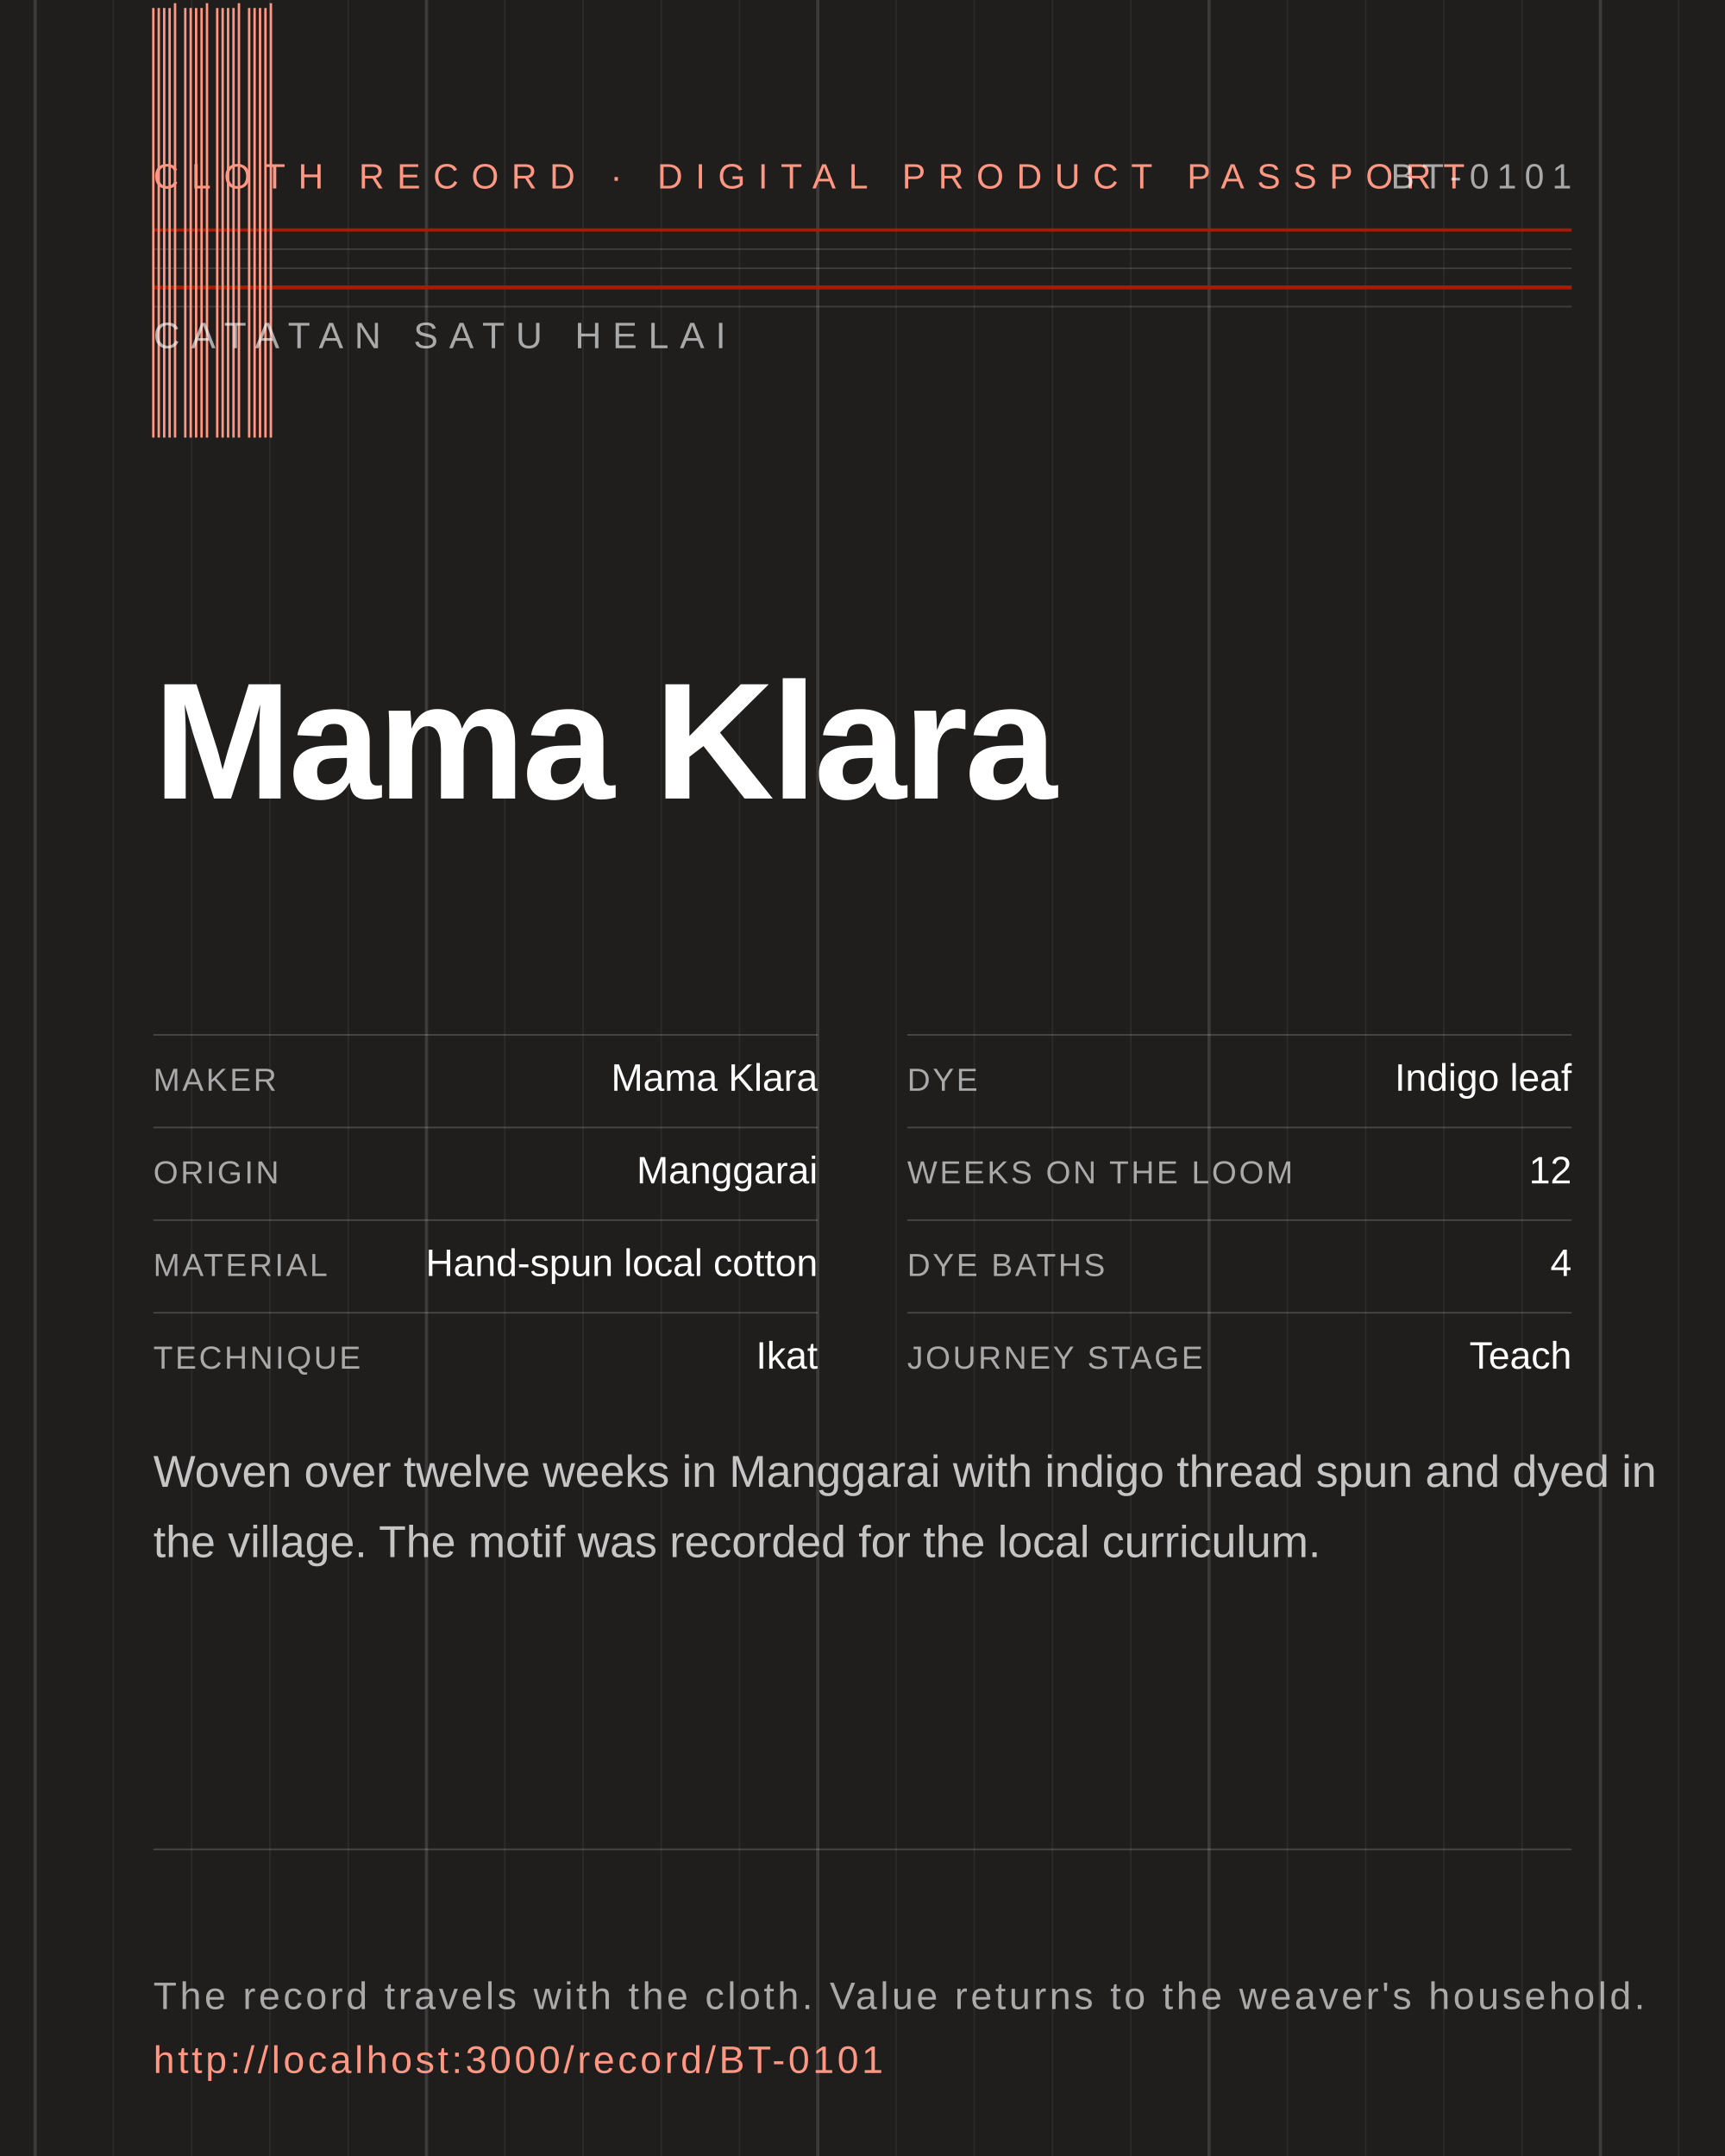
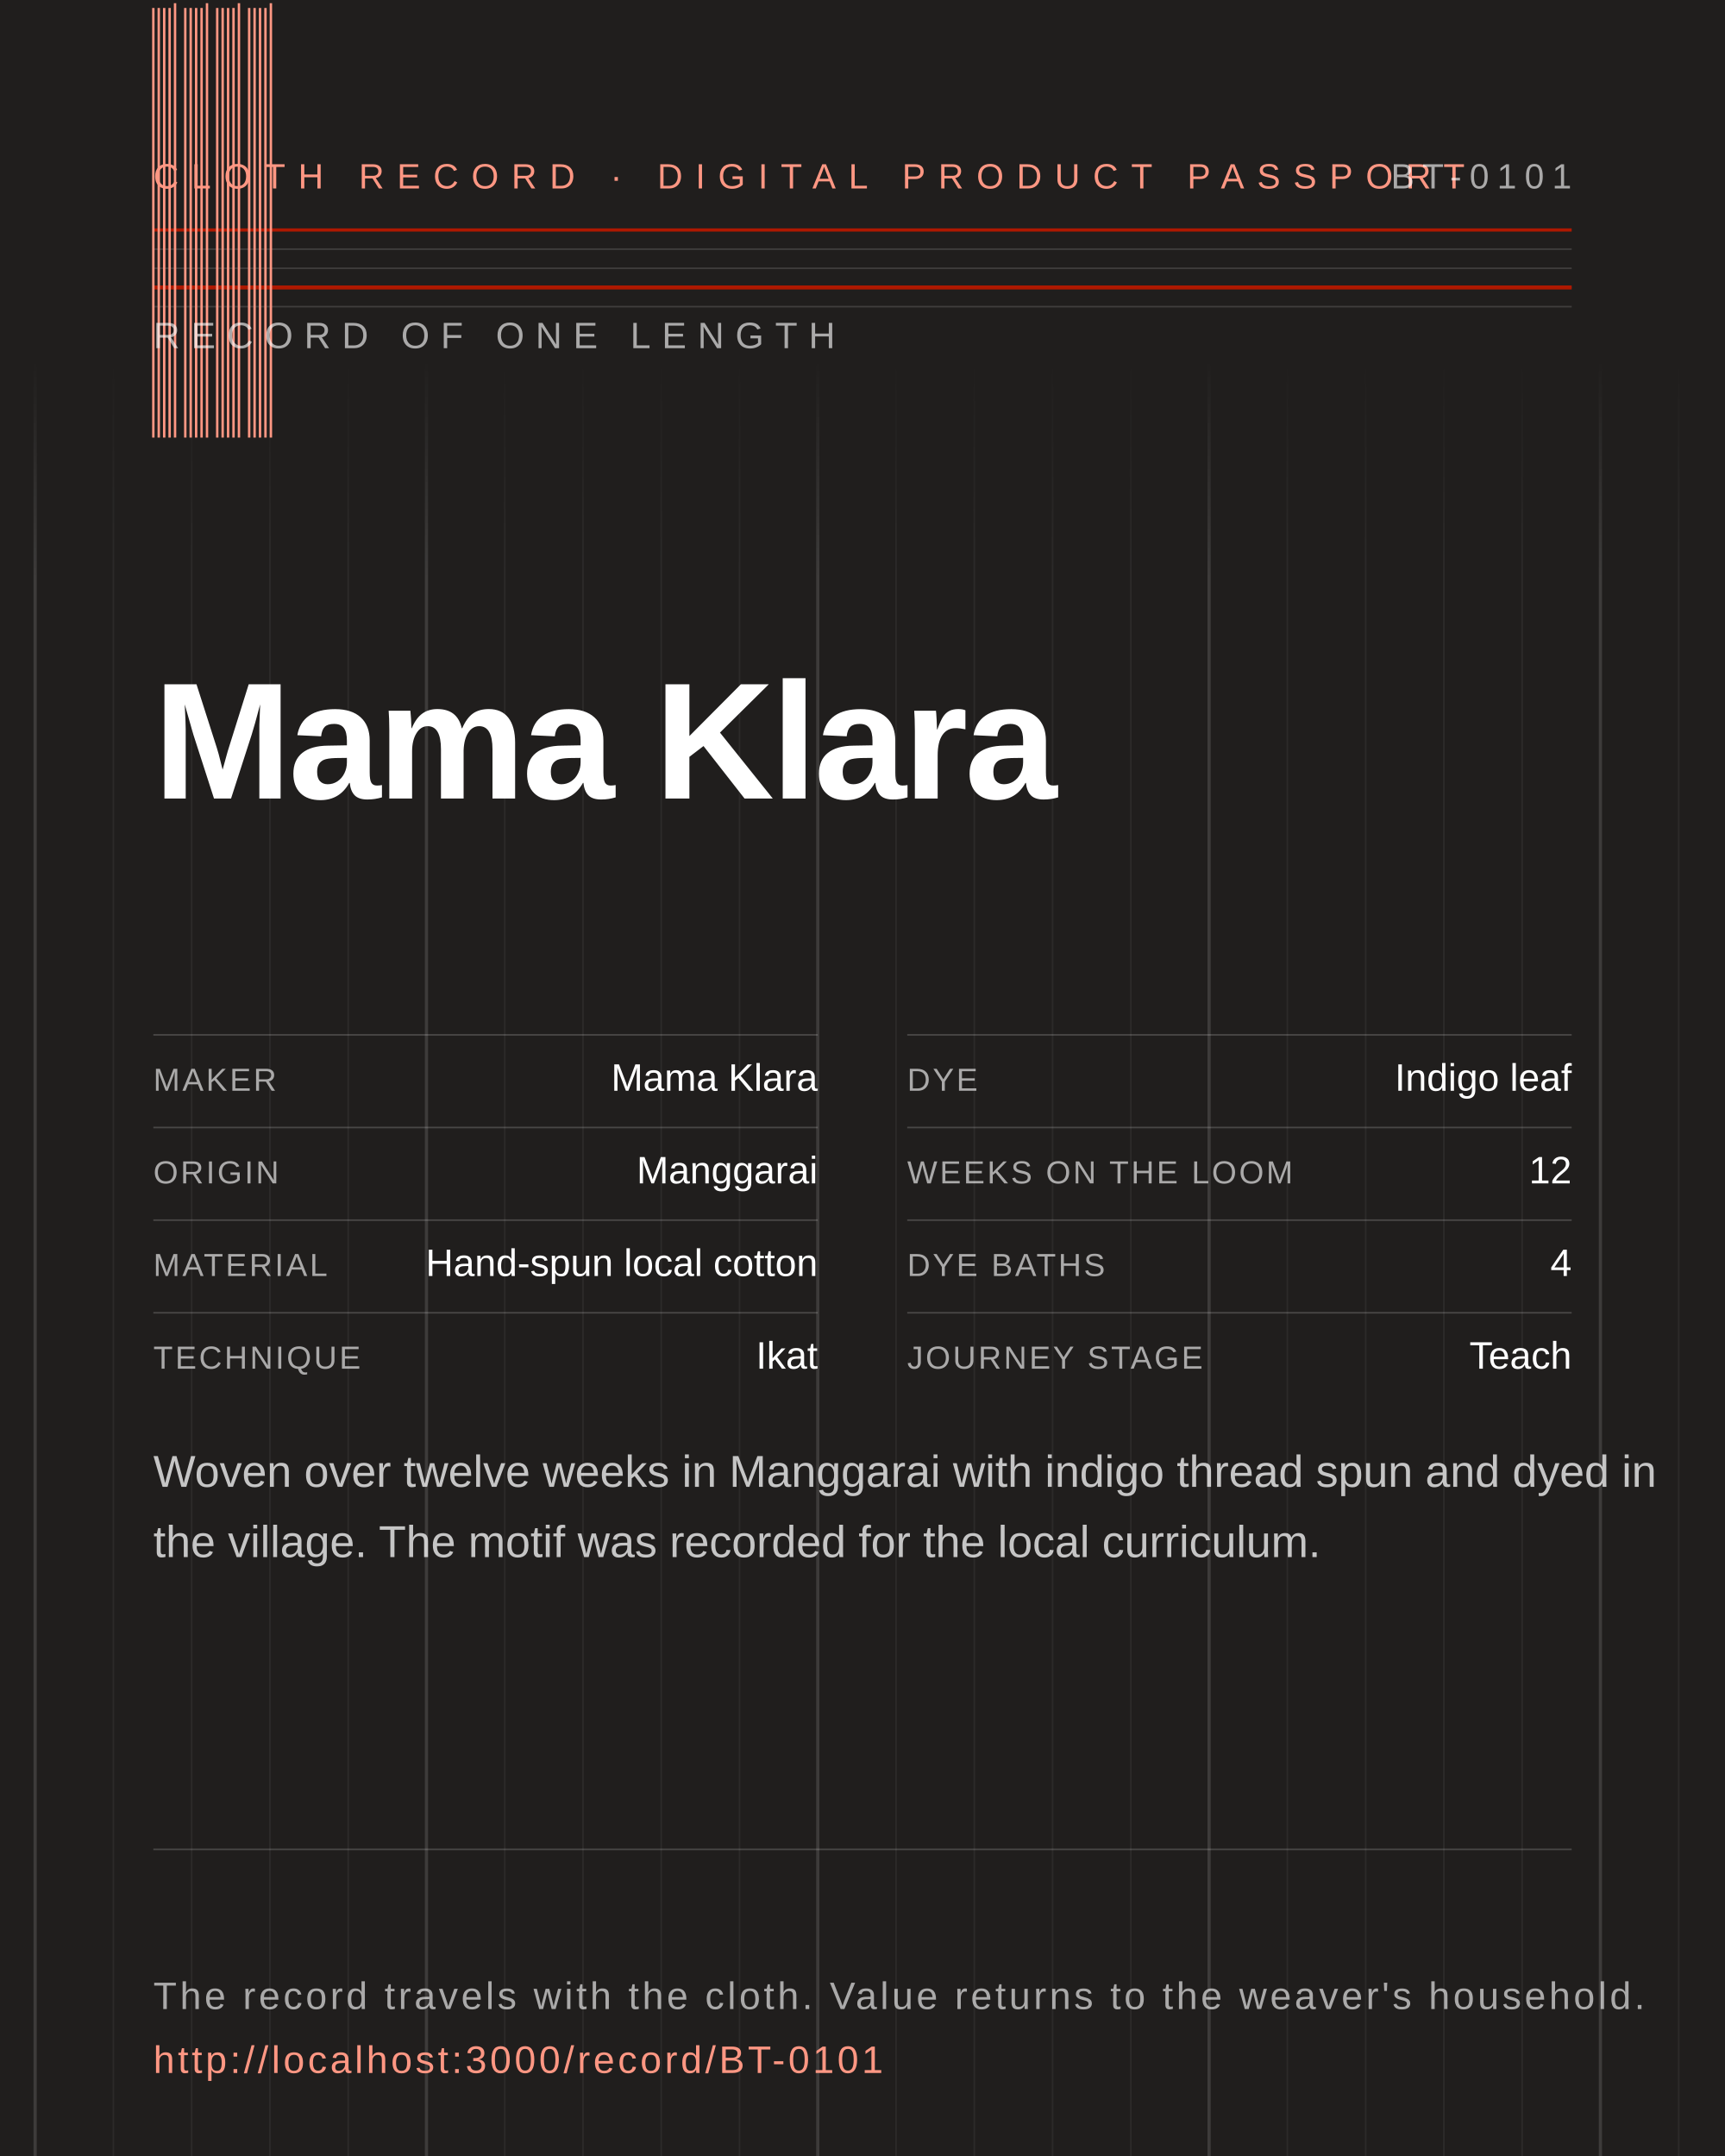
<svg xmlns="http://www.w3.org/2000/svg" width="1080" height="1350" viewBox="0 0 1080 1350" role="img" aria-label="Cloth no. 0101 · Mama Klara">
  <rect width="1080" height="1350" fill="#201E1D" />
-   <g>
+   <defs>
+     <linearGradient id="warp" x1="0" y1="0" x2="0" y2="1">
+       <stop offset="0" stop-color="#000" />
+       <stop offset="0.17" stop-color="#000" />
+       <stop offset="0.27" stop-color="#fff" />
+     </linearGradient>
+     <mask id="warp-mask">
+       <rect width="1080" height="1350" fill="url(#warp)" />
+     </mask>
+   </defs>
+   <g mask="url(#warp-mask)">
    <line x1="22" y1="0" x2="22" y2="1350" stroke="#FFFFFF" stroke-opacity="0.13" stroke-width="2" />
    <line x1="71" y1="0" x2="71" y2="1350" stroke="#FFFFFF" stroke-opacity="0.055" stroke-width="1" />
    <line x1="120" y1="0" x2="120" y2="1350" stroke="#FFFFFF" stroke-opacity="0.055" stroke-width="1" />
    <line x1="169" y1="0" x2="169" y2="1350" stroke="#FFFFFF" stroke-opacity="0.055" stroke-width="1" />
    <line x1="218" y1="0" x2="218" y2="1350" stroke="#FFFFFF" stroke-opacity="0.055" stroke-width="1" />
    <line x1="267" y1="0" x2="267" y2="1350" stroke="#FFFFFF" stroke-opacity="0.13" stroke-width="2" />
    <line x1="316" y1="0" x2="316" y2="1350" stroke="#FFFFFF" stroke-opacity="0.055" stroke-width="1" />
    <line x1="365" y1="0" x2="365" y2="1350" stroke="#FFFFFF" stroke-opacity="0.055" stroke-width="1" />
    <line x1="414" y1="0" x2="414" y2="1350" stroke="#FFFFFF" stroke-opacity="0.055" stroke-width="1" />
    <line x1="463" y1="0" x2="463" y2="1350" stroke="#FFFFFF" stroke-opacity="0.055" stroke-width="1" />
    <line x1="512" y1="0" x2="512" y2="1350" stroke="#FFFFFF" stroke-opacity="0.13" stroke-width="2" />
    <line x1="561" y1="0" x2="561" y2="1350" stroke="#FFFFFF" stroke-opacity="0.055" stroke-width="1" />
    <line x1="610" y1="0" x2="610" y2="1350" stroke="#FFFFFF" stroke-opacity="0.055" stroke-width="1" />
    <line x1="659" y1="0" x2="659" y2="1350" stroke="#FFFFFF" stroke-opacity="0.055" stroke-width="1" />
    <line x1="708" y1="0" x2="708" y2="1350" stroke="#FFFFFF" stroke-opacity="0.055" stroke-width="1" />
    <line x1="757" y1="0" x2="757" y2="1350" stroke="#FFFFFF" stroke-opacity="0.13" stroke-width="2" />
    <line x1="806" y1="0" x2="806" y2="1350" stroke="#FFFFFF" stroke-opacity="0.055" stroke-width="1" />
    <line x1="855" y1="0" x2="855" y2="1350" stroke="#FFFFFF" stroke-opacity="0.055" stroke-width="1" />
    <line x1="904" y1="0" x2="904" y2="1350" stroke="#FFFFFF" stroke-opacity="0.055" stroke-width="1" />
    <line x1="953" y1="0" x2="953" y2="1350" stroke="#FFFFFF" stroke-opacity="0.055" stroke-width="1" />
    <line x1="1002" y1="0" x2="1002" y2="1350" stroke="#FFFFFF" stroke-opacity="0.13" stroke-width="2" />
    <line x1="1051" y1="0" x2="1051" y2="1350" stroke="#FFFFFF" stroke-opacity="0.055" stroke-width="1" />
  </g>
  <text x="96" y="118" font-family="Archivo Narrow, Arial Narrow, Helvetica Neue, Arial, sans-serif" font-size="22" letter-spacing="8" fill="#FF9783">CLOTH RECORD · DIGITAL PRODUCT PASSPORT</text>
  <text x="984" y="118" text-anchor="end" font-family="Archivo Narrow, Arial Narrow, Helvetica Neue, Arial, sans-serif" font-size="22" letter-spacing="5" fill="#FFFFFF" fill-opacity=".62">BT-0101</text>
  <line x1="96" y1="144" x2="984" y2="144" stroke="#AE1800" stroke-width="2" />
  <line x1="96" y1="156" x2="984" y2="156" stroke="#FFFFFF" stroke-opacity=".14" stroke-width="1" />
  <line x1="96" y1="168" x2="984" y2="168" stroke="#FFFFFF" stroke-opacity=".14" stroke-width="1" />
  <line x1="96" y1="180" x2="984" y2="180" stroke="#FFFFFF" stroke-opacity=".14" stroke-width="1" />
  <line x1="96" y1="192" x2="984" y2="192" stroke="#FFFFFF" stroke-opacity=".14" stroke-width="1" />
  <line x1="96" y1="180" x2="984" y2="180" stroke="#AE1800" stroke-width="2.5" />
  <g>
    <line x1="96" y1="5" x2="96" y2="274" stroke="#FF9783" stroke-width="1.5" />
    <line x1="99.4" y1="5" x2="99.4" y2="274" stroke="#FF9783" stroke-width="1.5" />
    <line x1="102.8" y1="5" x2="102.8" y2="274" stroke="#FF9783" stroke-width="1.5" />
    <line x1="106.2" y1="5" x2="106.2" y2="274" stroke="#FF9783" stroke-width="1.5" />
    <line x1="109.6" y1="2" x2="109.6" y2="274" stroke="#FF9783" stroke-width="1.5" />
    <line x1="116" y1="5" x2="116" y2="274" stroke="#FF9783" stroke-width="1.5" />
    <line x1="119.4" y1="5" x2="119.4" y2="274" stroke="#FF9783" stroke-width="1.5" />
    <line x1="122.8" y1="5" x2="122.8" y2="274" stroke="#FF9783" stroke-width="1.5" />
    <line x1="126.2" y1="5" x2="126.2" y2="274" stroke="#FF9783" stroke-width="1.5" />
    <line x1="129.6" y1="2" x2="129.6" y2="274" stroke="#FF9783" stroke-width="1.5" />
    <line x1="136" y1="5" x2="136" y2="274" stroke="#FF9783" stroke-width="1.5" />
    <line x1="139.4" y1="5" x2="139.4" y2="274" stroke="#FF9783" stroke-width="1.5" />
    <line x1="142.8" y1="5" x2="142.8" y2="274" stroke="#FF9783" stroke-width="1.5" />
    <line x1="146.2" y1="5" x2="146.2" y2="274" stroke="#FF9783" stroke-width="1.5" />
    <line x1="149.6" y1="2" x2="149.6" y2="274" stroke="#FF9783" stroke-width="1.5" />
    <line x1="156" y1="5" x2="156" y2="274" stroke="#FF9783" stroke-width="1.5" />
    <line x1="159.4" y1="5" x2="159.4" y2="274" stroke="#FF9783" stroke-width="1.5" />
    <line x1="162.8" y1="5" x2="162.8" y2="274" stroke="#FF9783" stroke-width="1.5" />
    <line x1="166.2" y1="5" x2="166.2" y2="274" stroke="#FF9783" stroke-width="1.5" />
    <line x1="169.6" y1="2" x2="169.6" y2="274" stroke="#FF9783" stroke-width="1.5" />
  </g>
-   <text x="96" y="218" font-family="Archivo Narrow, Arial Narrow, Helvetica Neue, Arial, sans-serif" font-size="23" letter-spacing="7" fill="#FFFFFF" fill-opacity=".62">CATATAN SATU HELAI</text>
+   <text x="96" y="218" font-family="Archivo Narrow, Arial Narrow, Helvetica Neue, Arial, sans-serif" font-size="23" letter-spacing="7" fill="#FFFFFF" fill-opacity=".62">RECORD OF ONE LENGTH</text>
  <text x="96" y="500" font-family="Hanken Grotesk, Telegraf, Helvetica Neue, Arial, sans-serif" font-weight="900" font-size="104" letter-spacing="-2" fill="#FFFFFF">Mama Klara</text>
  <line x1="96" y1="648" x2="512" y2="648" stroke="#FFFFFF" stroke-opacity=".18" />
  <text x="96" y="683" font-family="Archivo Narrow, Arial Narrow, Helvetica Neue, Arial, sans-serif" font-size="20" letter-spacing="1.5" fill="#FFFFFF" fill-opacity=".62">MAKER</text>
  <text x="512" y="683" text-anchor="end" font-family="Archivo Narrow, Arial Narrow, Helvetica Neue, Arial, sans-serif" font-size="24" fill="#FFFFFF">Mama Klara</text>
  <line x1="96" y1="706" x2="512" y2="706" stroke="#FFFFFF" stroke-opacity=".18" />
  <text x="96" y="741" font-family="Archivo Narrow, Arial Narrow, Helvetica Neue, Arial, sans-serif" font-size="20" letter-spacing="1.5" fill="#FFFFFF" fill-opacity=".62">ORIGIN</text>
  <text x="512" y="741" text-anchor="end" font-family="Archivo Narrow, Arial Narrow, Helvetica Neue, Arial, sans-serif" font-size="24" fill="#FFFFFF">Manggarai</text>
  <line x1="96" y1="764" x2="512" y2="764" stroke="#FFFFFF" stroke-opacity=".18" />
  <text x="96" y="799" font-family="Archivo Narrow, Arial Narrow, Helvetica Neue, Arial, sans-serif" font-size="20" letter-spacing="1.5" fill="#FFFFFF" fill-opacity=".62">MATERIAL</text>
  <text x="512" y="799" text-anchor="end" font-family="Archivo Narrow, Arial Narrow, Helvetica Neue, Arial, sans-serif" font-size="24" fill="#FFFFFF">Hand-spun local cotton</text>
  <line x1="96" y1="822" x2="512" y2="822" stroke="#FFFFFF" stroke-opacity=".18" />
  <text x="96" y="857" font-family="Archivo Narrow, Arial Narrow, Helvetica Neue, Arial, sans-serif" font-size="20" letter-spacing="1.5" fill="#FFFFFF" fill-opacity=".62">TECHNIQUE</text>
  <text x="512" y="857" text-anchor="end" font-family="Archivo Narrow, Arial Narrow, Helvetica Neue, Arial, sans-serif" font-size="24" fill="#FFFFFF">Ikat</text>
  <line x1="568" y1="648" x2="984" y2="648" stroke="#FFFFFF" stroke-opacity=".18" />
  <text x="568" y="683" font-family="Archivo Narrow, Arial Narrow, Helvetica Neue, Arial, sans-serif" font-size="20" letter-spacing="1.5" fill="#FFFFFF" fill-opacity=".62">DYE</text>
  <text x="984" y="683" text-anchor="end" font-family="Archivo Narrow, Arial Narrow, Helvetica Neue, Arial, sans-serif" font-size="24" fill="#FFFFFF">Indigo leaf</text>
  <line x1="568" y1="706" x2="984" y2="706" stroke="#FFFFFF" stroke-opacity=".18" />
  <text x="568" y="741" font-family="Archivo Narrow, Arial Narrow, Helvetica Neue, Arial, sans-serif" font-size="20" letter-spacing="1.5" fill="#FFFFFF" fill-opacity=".62">WEEKS ON THE LOOM</text>
  <text x="984" y="741" text-anchor="end" font-family="Archivo Narrow, Arial Narrow, Helvetica Neue, Arial, sans-serif" font-size="24" fill="#FFFFFF">12</text>
  <line x1="568" y1="764" x2="984" y2="764" stroke="#FFFFFF" stroke-opacity=".18" />
  <text x="568" y="799" font-family="Archivo Narrow, Arial Narrow, Helvetica Neue, Arial, sans-serif" font-size="20" letter-spacing="1.5" fill="#FFFFFF" fill-opacity=".62">DYE BATHS</text>
  <text x="984" y="799" text-anchor="end" font-family="Archivo Narrow, Arial Narrow, Helvetica Neue, Arial, sans-serif" font-size="24" fill="#FFFFFF">4</text>
  <line x1="568" y1="822" x2="984" y2="822" stroke="#FFFFFF" stroke-opacity=".18" />
  <text x="568" y="857" font-family="Archivo Narrow, Arial Narrow, Helvetica Neue, Arial, sans-serif" font-size="20" letter-spacing="1.5" fill="#FFFFFF" fill-opacity=".62">JOURNEY STAGE</text>
  <text x="984" y="857" text-anchor="end" font-family="Archivo Narrow, Arial Narrow, Helvetica Neue, Arial, sans-serif" font-size="24" fill="#FFFFFF">Teach</text>
  <text x="96" y="931" font-family="Archivo Narrow, Arial Narrow, Helvetica Neue, Arial, sans-serif" font-size="28" fill="#FFFFFF" fill-opacity=".74">Woven over twelve weeks in Manggarai with indigo thread spun and dyed in</text>
  <text x="96" y="975" font-family="Archivo Narrow, Arial Narrow, Helvetica Neue, Arial, sans-serif" font-size="28" fill="#FFFFFF" fill-opacity=".74">the village. The motif was recorded for the local curriculum.</text>
  <line x1="96" y1="1158" x2="984" y2="1158" stroke="#FFFFFF" stroke-opacity=".18" />
  <text x="96" y="1258" font-family="Archivo Narrow, Arial Narrow, Helvetica Neue, Arial, sans-serif" font-size="24" letter-spacing="2" fill="#FFFFFF" fill-opacity=".62">The record travels with the cloth. Value returns to the weaver's household.</text>
  <text x="96" y="1298" font-family="Archivo Narrow, Arial Narrow, Helvetica Neue, Arial, sans-serif" font-size="24" letter-spacing="2" fill="#FF9783">http://localhost:3000/record/BT-0101</text>
</svg>
